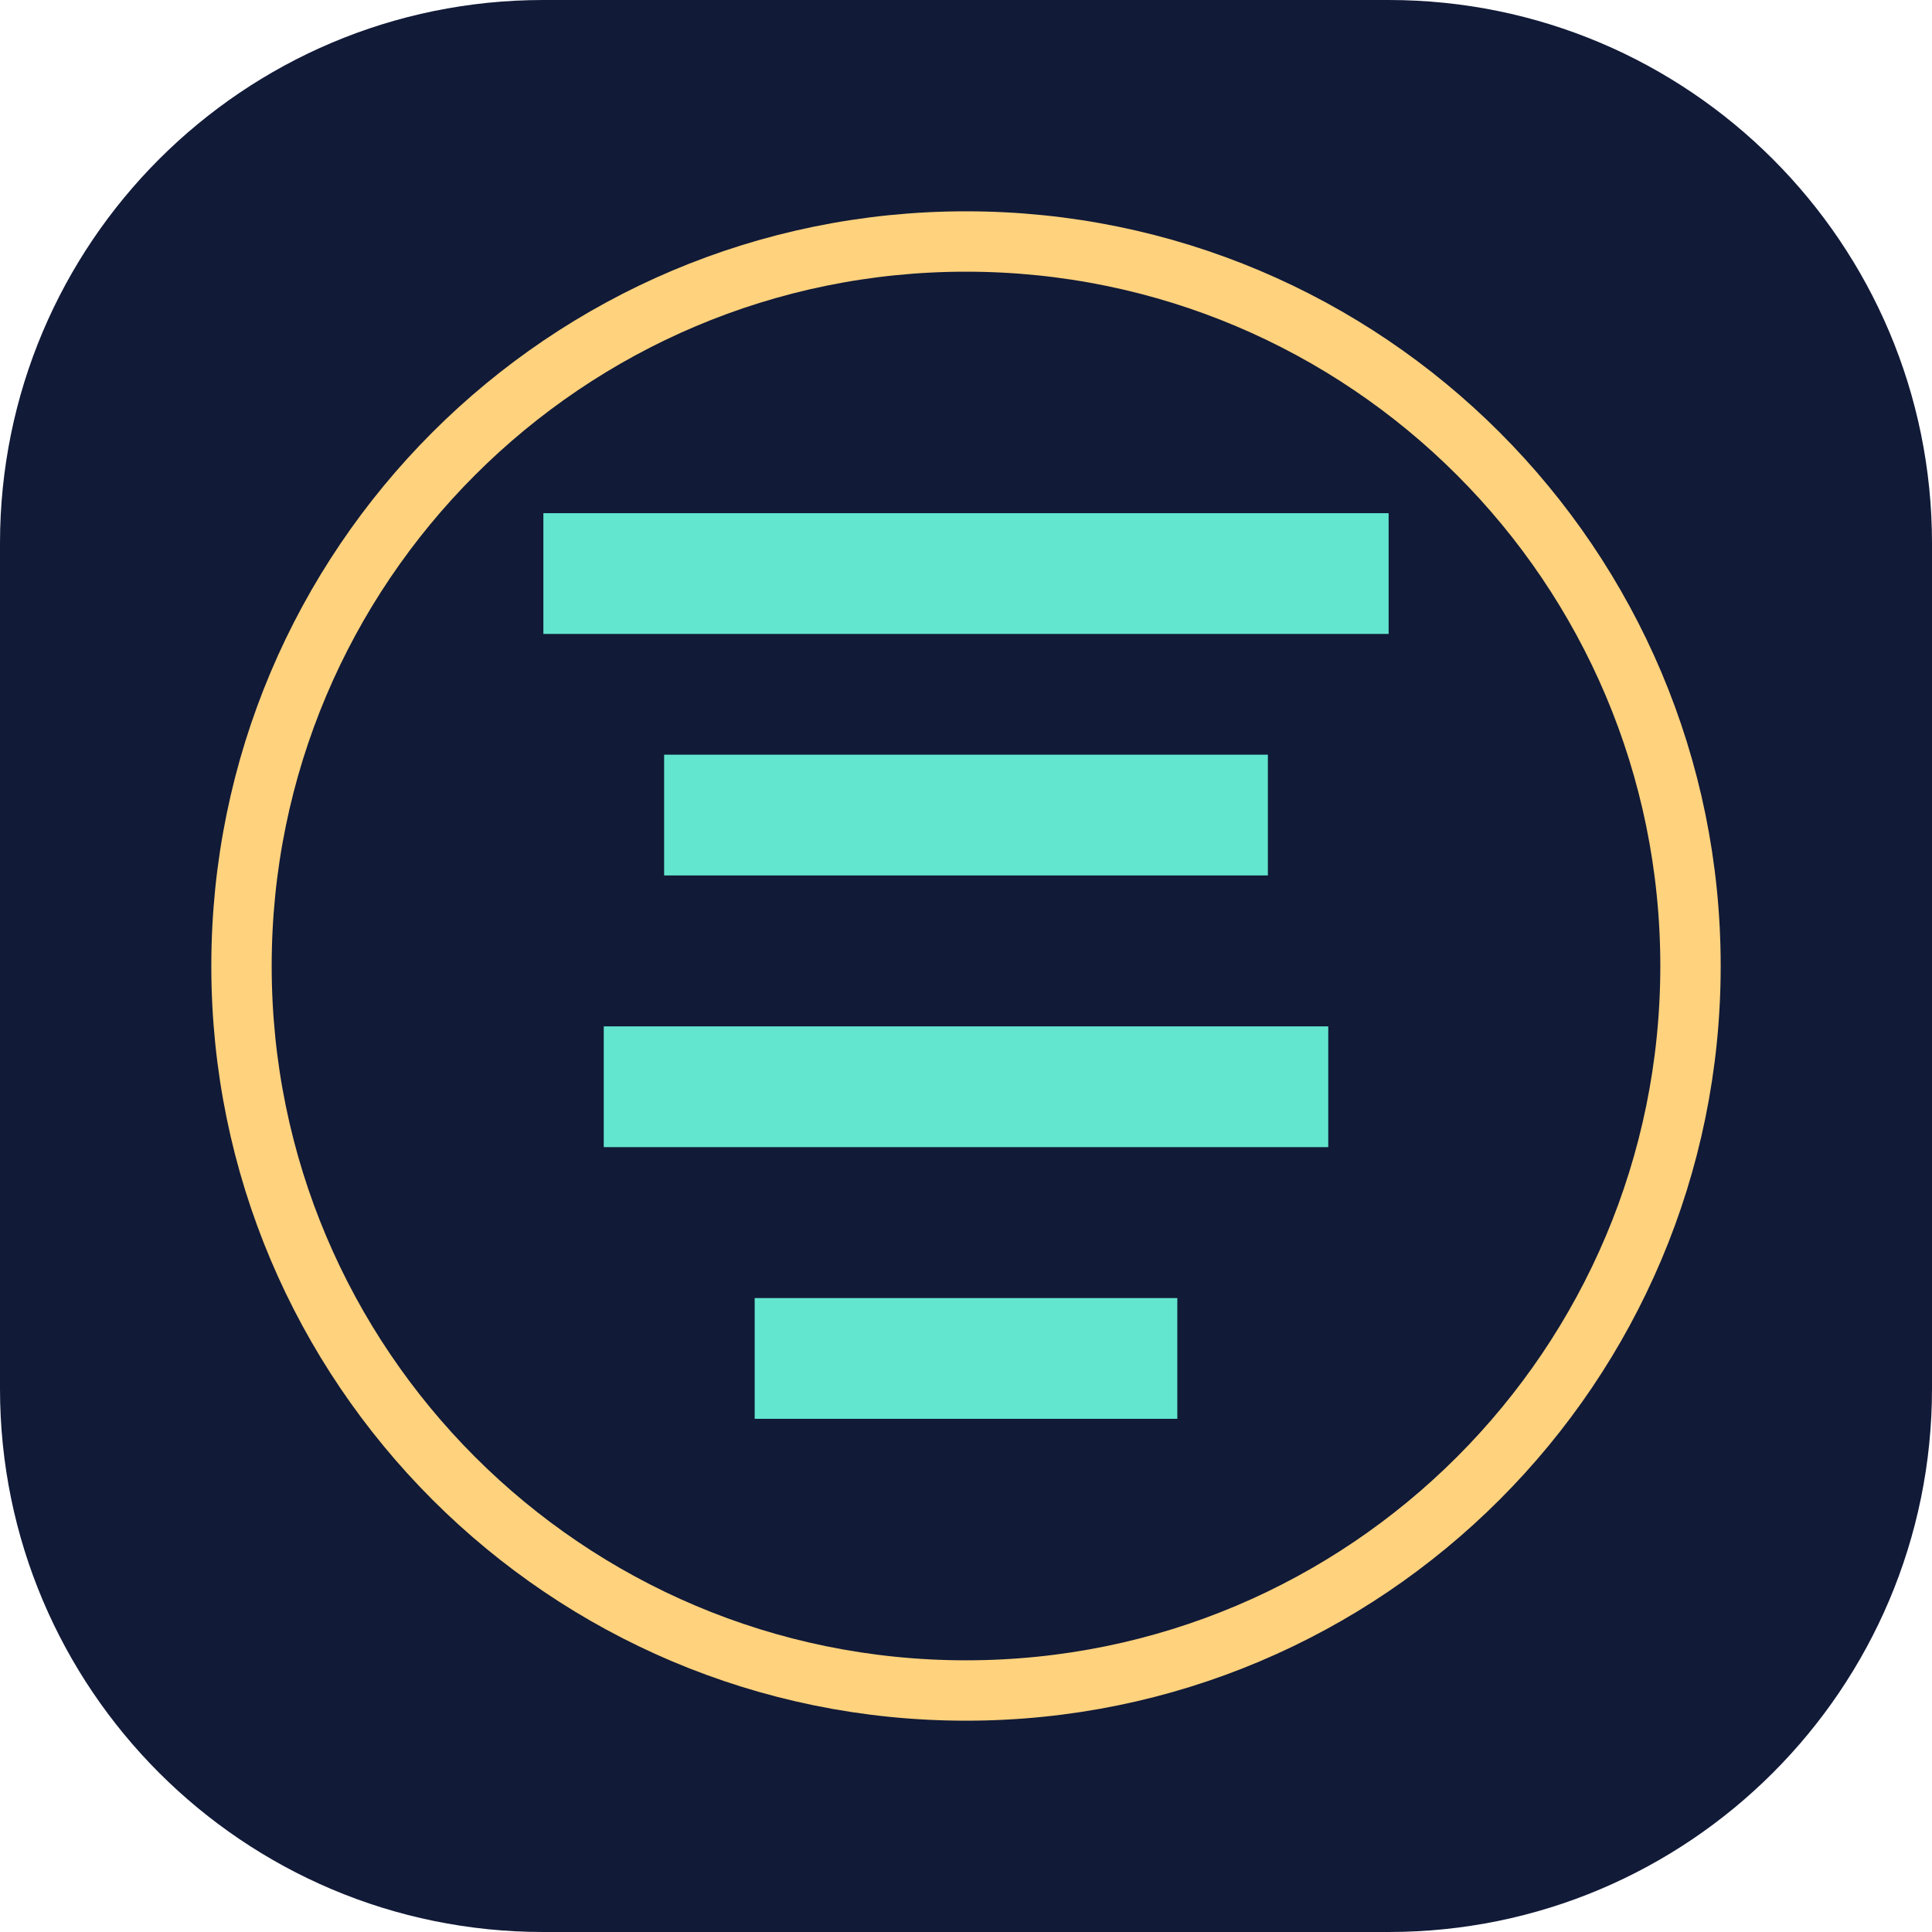
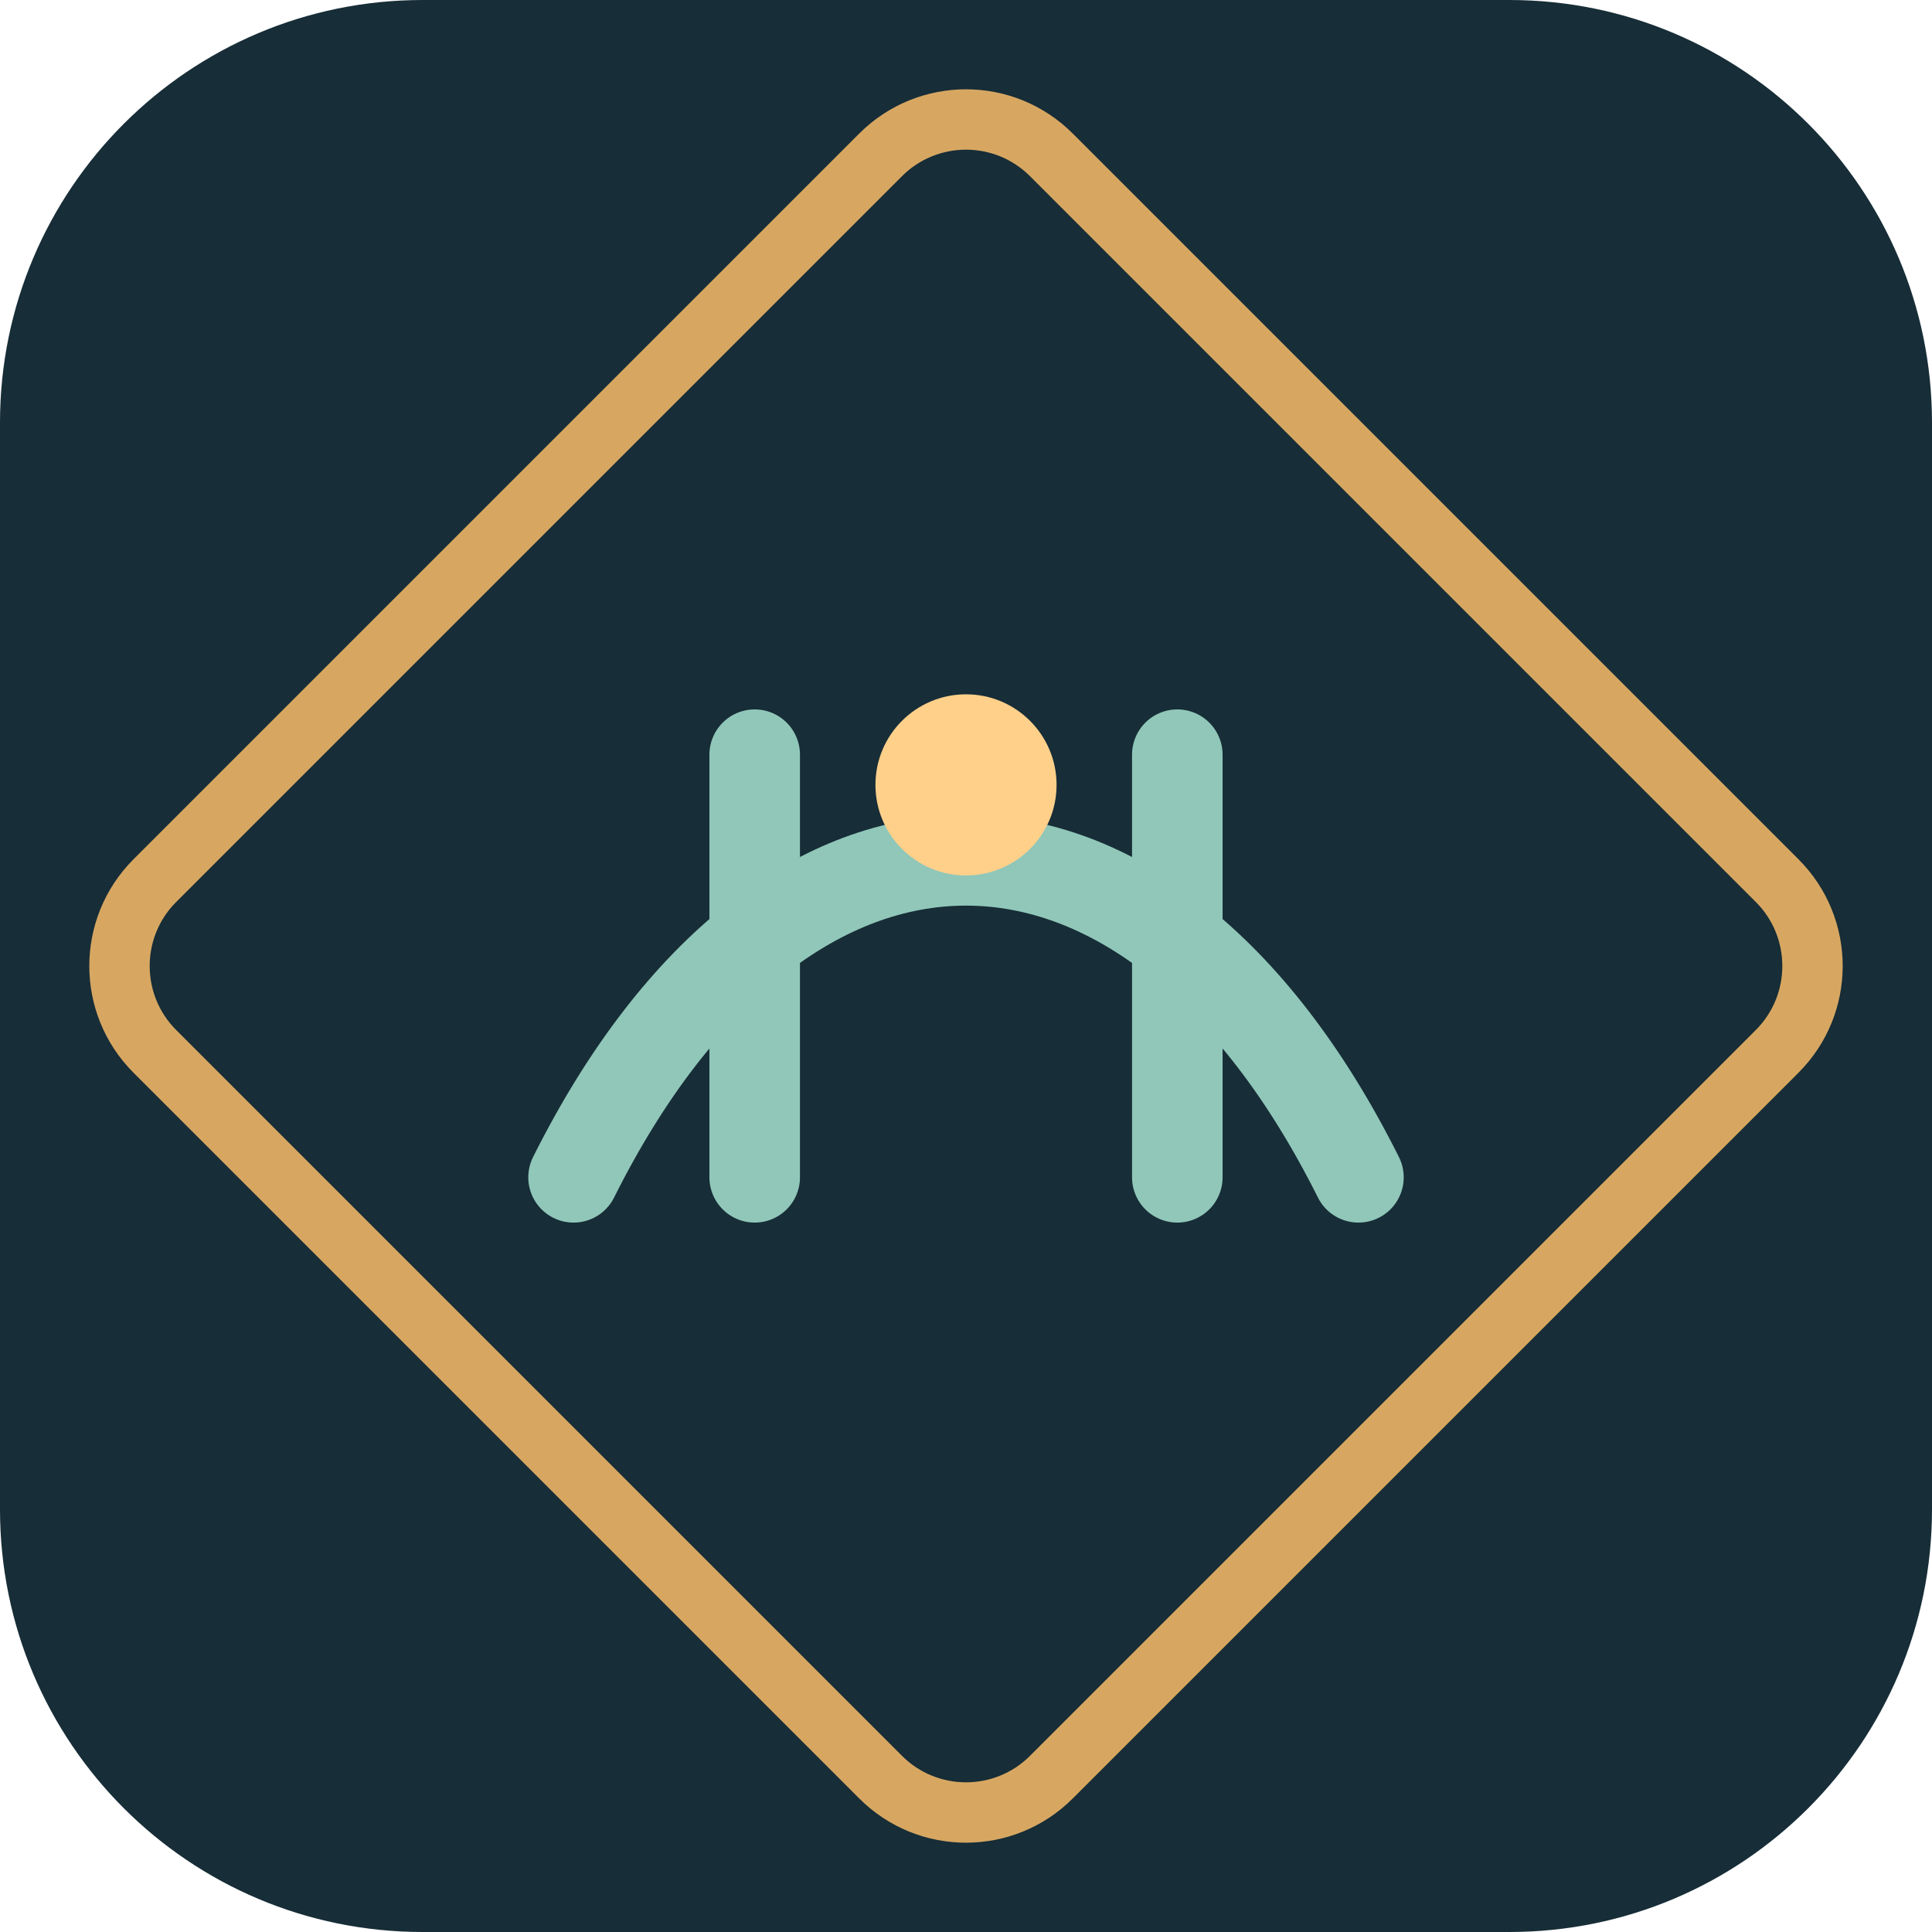
<svg xmlns="http://www.w3.org/2000/svg" viewBox="0 0 64 64">
-   <rect width="64" height="64" rx="18" fill="#111a37" />
-   <circle cx="32" cy="32" r="24" fill="none" stroke="#ffd27d" stroke-width="2" />
-   <path d="M18 17h28v4H18zm4 8h20v4H22zm-2 9h24v4H20zm5 9h14v4H25z" fill="#63e6cf" />
+   <rect width="64" height="64" rx="14" fill="#172d37" />
+   <rect x="11" y="11" width="42" height="42" rx="4" fill="none" stroke="#d7a762" stroke-width="2" transform="rotate(45 32 32)" />
+   <path d="M19 39c7-14 19-14 26 0M25 39V25m14 14V25" fill="none" stroke="#90c7b9" stroke-linecap="round" stroke-width="3" />
+   <circle cx="32" cy="26" r="3" fill="#ffd08a" />
</svg>
